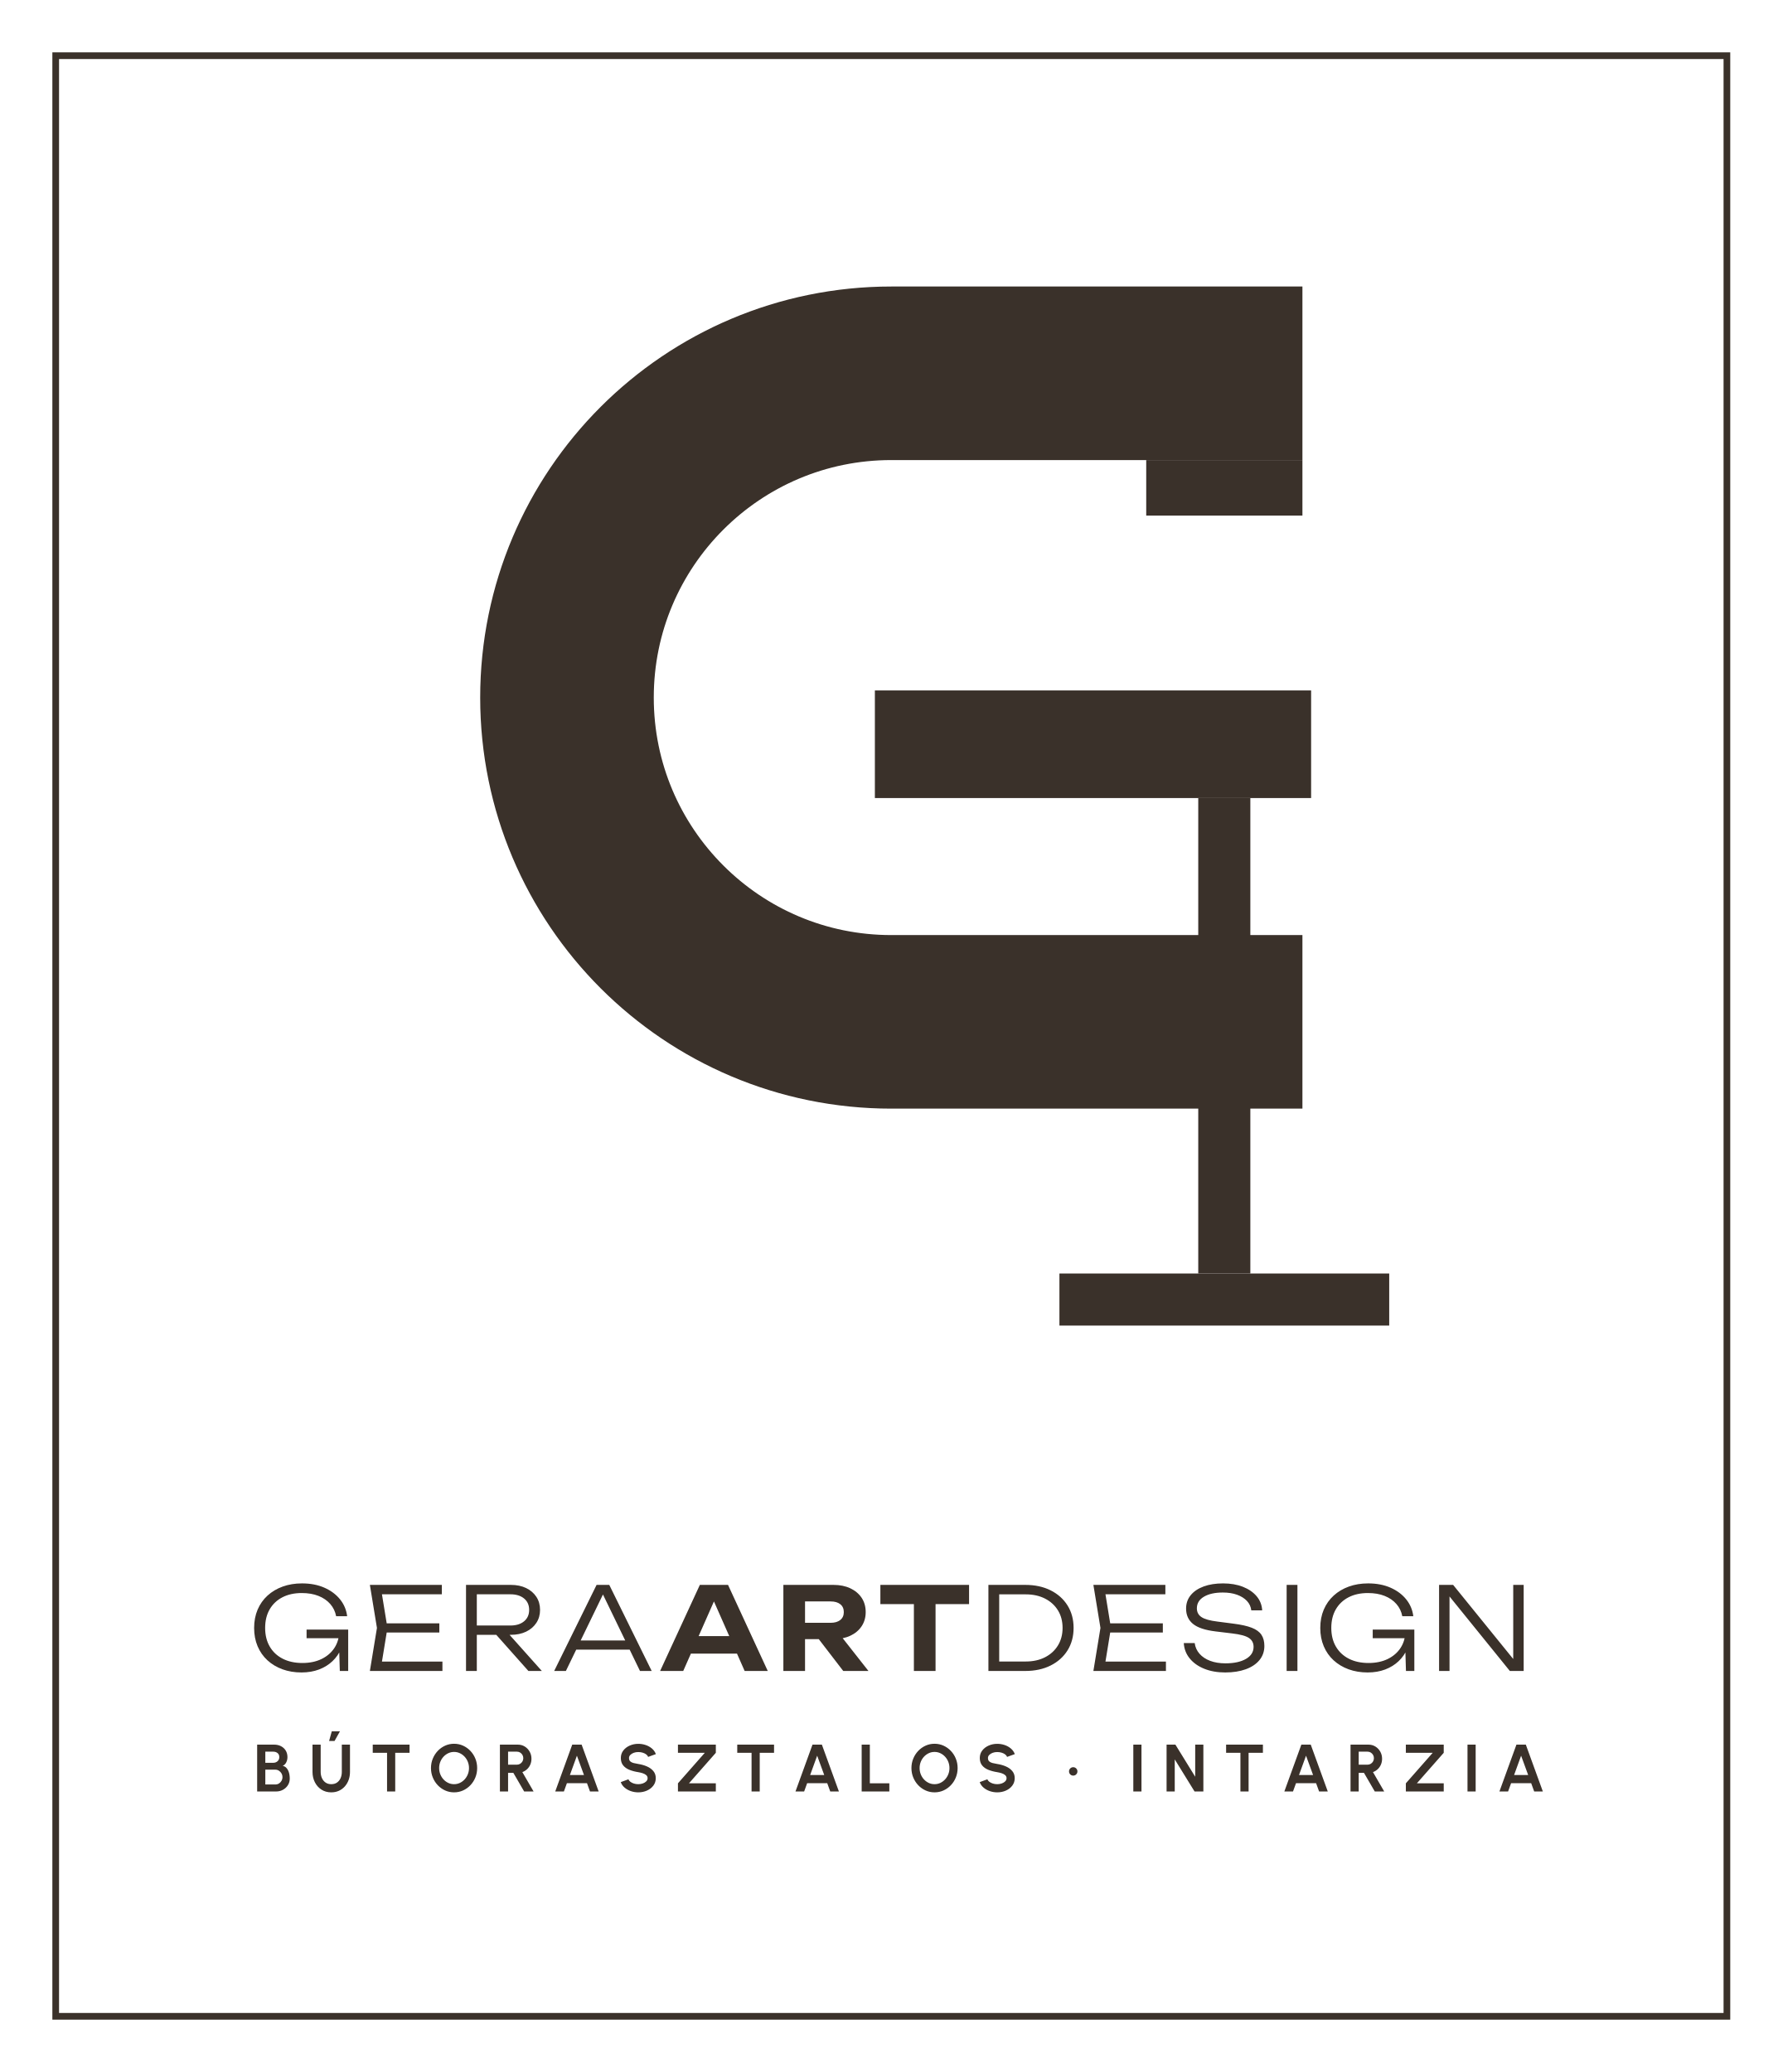
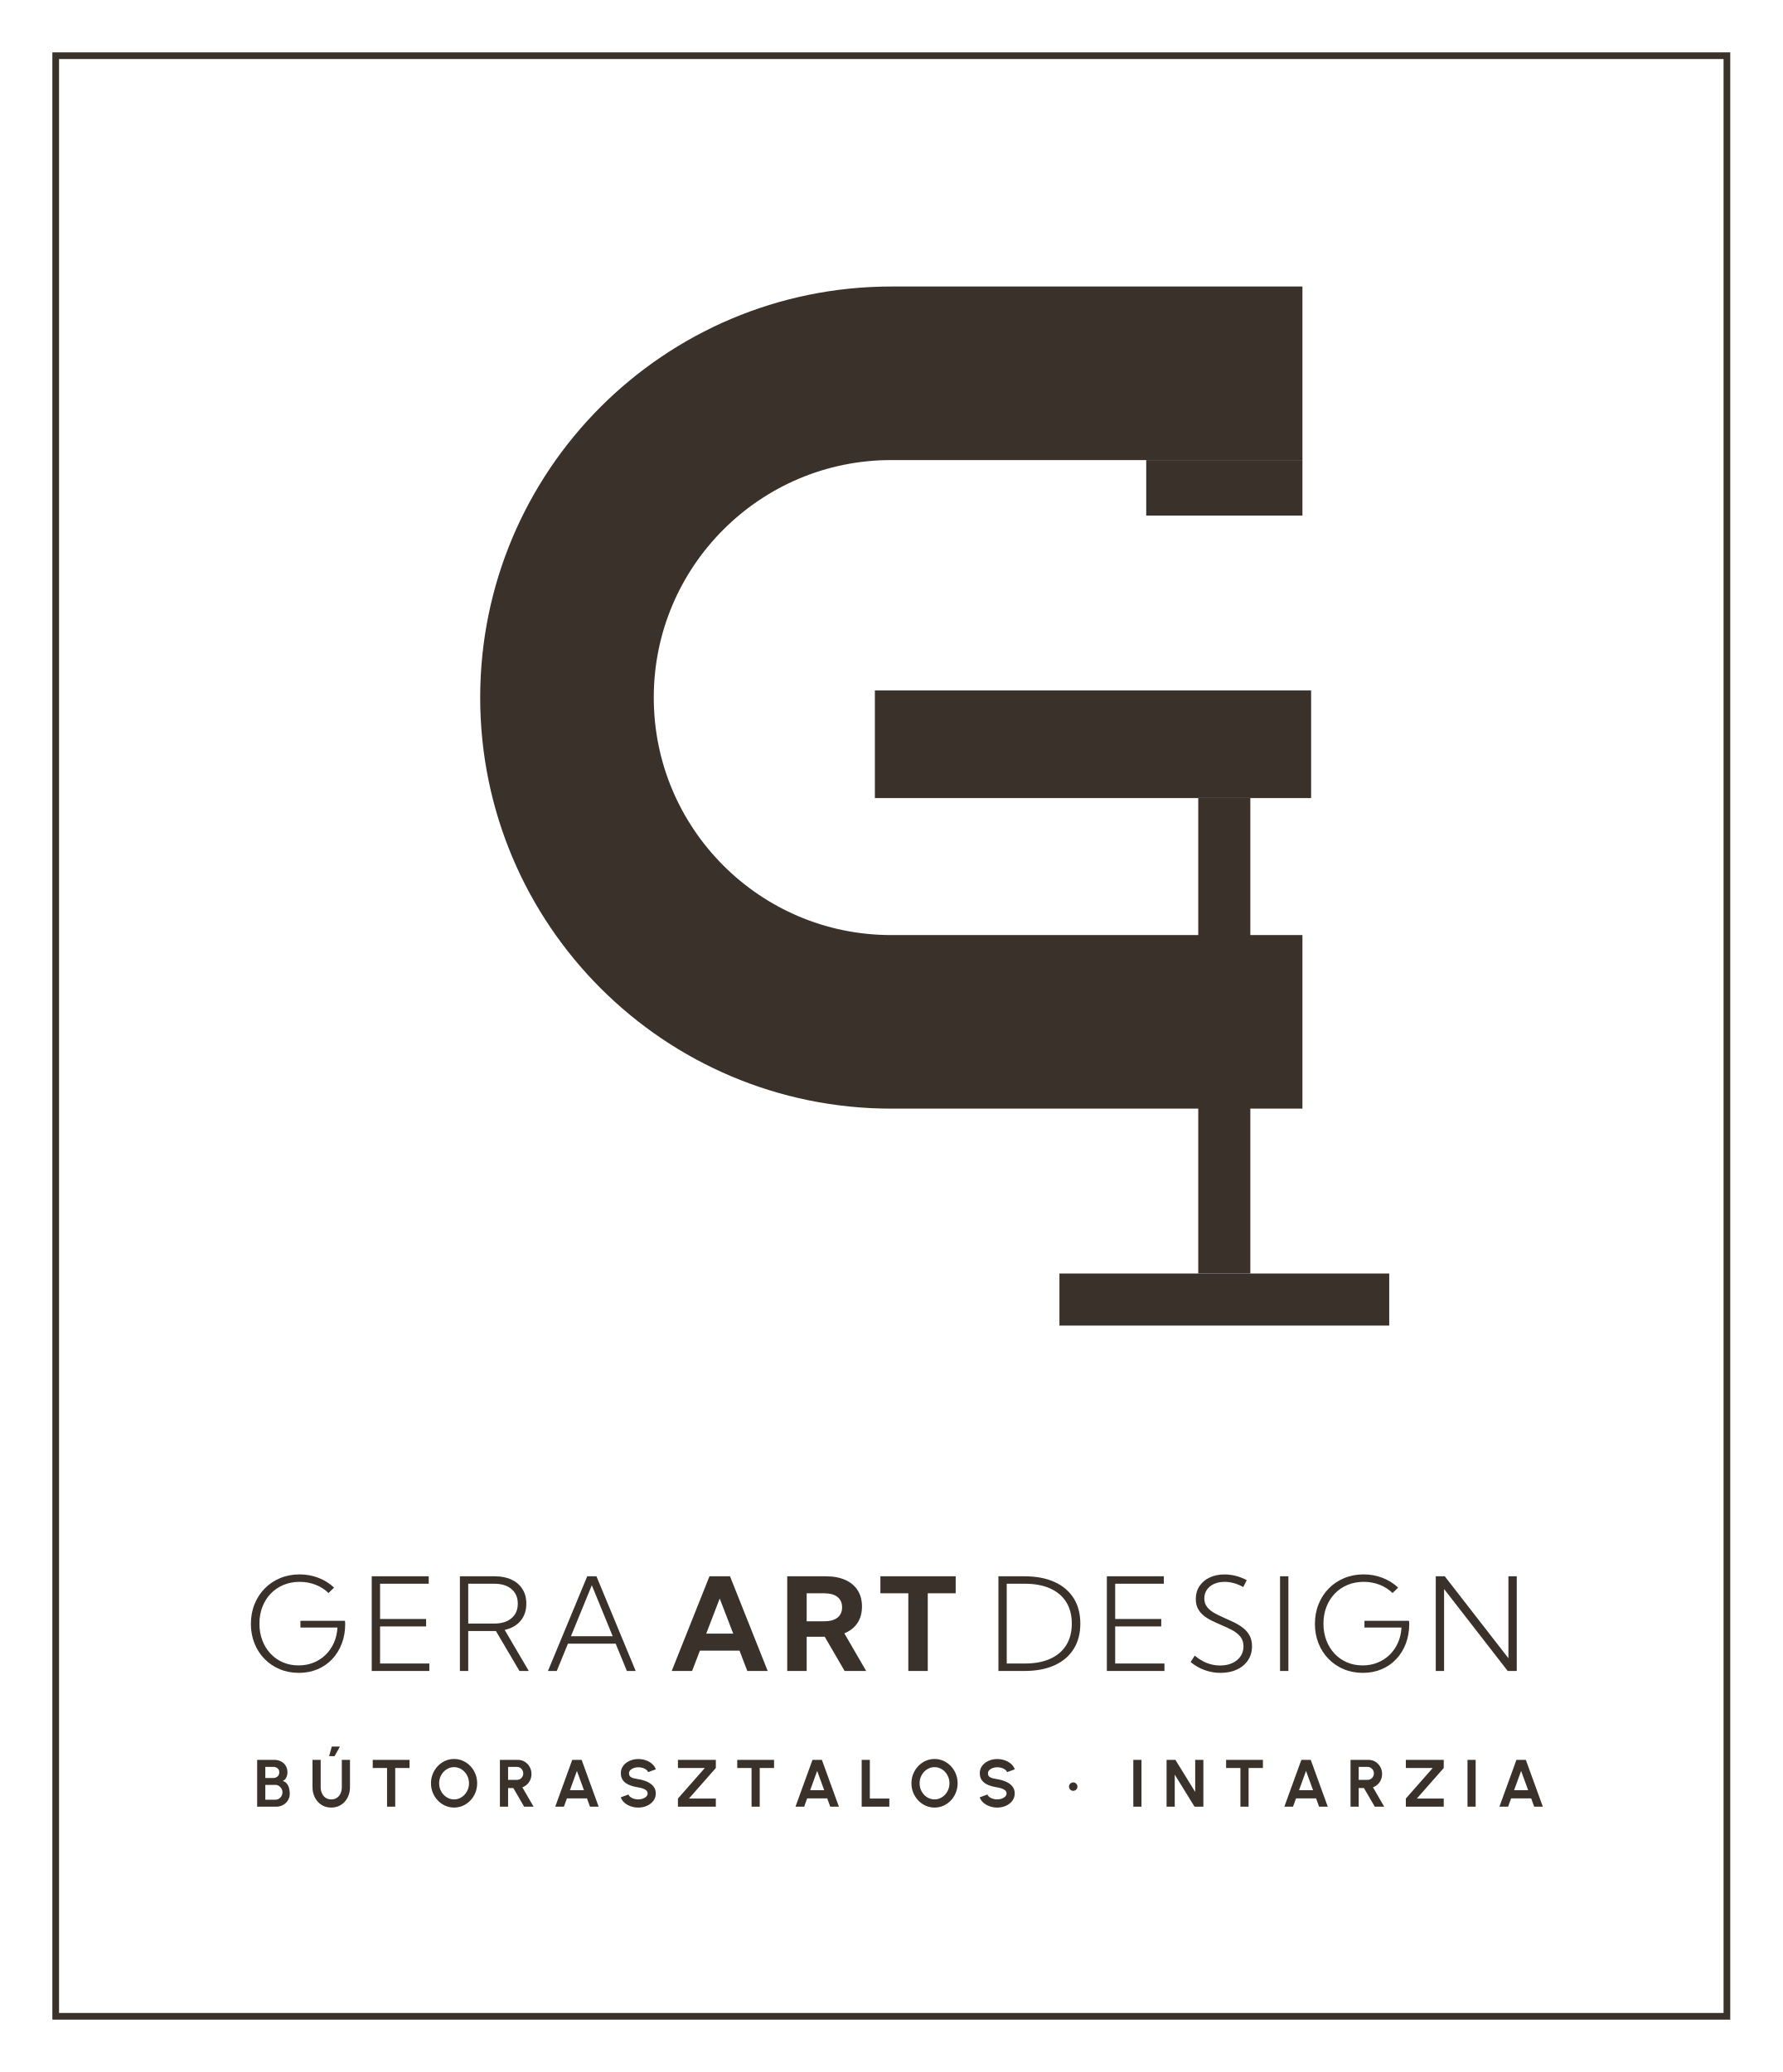
<svg xmlns="http://www.w3.org/2000/svg" viewBox="0 0 320 372" width="320" height="372">
  <rect x="10" y="10" width="300" height="352" fill="none" stroke="#3A312A" stroke-width="1.2" />
  <path d="M233.8 67.02H160A58.22 58.22 0 0 0 160 183.46H233.8" fill="none" stroke="#3A312A" stroke-width="31.16" />
  <rect x="205.76" y="82.6" width="28.04" height="9.97" fill="#3A312A" />
  <rect x="215.1" y="143.28" width="9.35" height="85.36" fill="#3A312A" />
  <rect x="157.05" y="123.96" width="78.31" height="19.32" fill="#3A312A" />
  <rect x="190.18" y="228.64" width="59.2" height="9.35" fill="#3A312A" />
-   <path d="M61.793 293.262Q61.783 294.735 61.237 296.008Q60.691 297.28 59.686 298.238Q58.682 299.196 57.275 299.732Q55.869 300.268 54.117 300.268Q52.263 300.268 50.707 299.701Q49.151 299.135 48.008 298.084Q46.864 297.033 46.241 295.559Q45.618 294.086 45.618 292.273Q45.618 290.46 46.246 288.986Q46.875 287.513 48.028 286.462Q49.182 285.411 50.754 284.844Q52.325 284.278 54.21 284.278Q56.477 284.278 58.223 285.045Q59.969 285.813 61.041 287.142Q62.112 288.471 62.319 290.171H60.34Q60.103 288.914 59.284 287.977Q58.465 287.039 57.172 286.524Q55.879 286.009 54.169 286.009Q52.17 286.009 50.697 286.771Q49.224 287.534 48.41 288.935Q47.596 290.336 47.596 292.273Q47.596 294.199 48.42 295.616Q49.244 297.033 50.748 297.8Q52.253 298.568 54.282 298.568Q56.26 298.568 57.734 297.847Q59.207 297.125 60.031 295.863Q60.855 294.601 60.886 292.973ZM55.034 294.117V292.572H62.504V300.0H61L60.804 293.447L61.35 294.117ZM78.865 291.449V293.097H68.325V291.449ZM69.551 292.273 68.366 299.536 67.346 298.31H79.421V300.0H66.398L67.666 292.273L66.398 284.546H79.318V286.235H67.346L68.366 285.02ZM85.005 291.84H91.63Q93.165 291.84 94.077 291.083Q94.989 290.326 94.989 289.038Q94.989 287.74 94.077 286.987Q93.165 286.235 91.63 286.235H84.727L85.593 285.215V300.0H83.656V284.546H91.702Q93.268 284.546 94.443 285.112Q95.617 285.679 96.282 286.689Q96.946 287.698 96.946 289.038Q96.946 290.357 96.282 291.366Q95.617 292.376 94.443 292.943Q93.268 293.509 91.702 293.509H85.005ZM88.426 292.767H90.806L97.266 300.0H94.855ZM102.716 296.167V294.529H113.596V296.167ZM109.372 284.546 116.986 300.0H114.884L107.723 285.205H108.754L101.583 300.0H99.481L107.095 284.546Z" fill="#3A312A" />
-   <path d="M122.741 296.882V293.746H133.418V296.882ZM130.69 284.546 137.821 300.0H133.673L127.566 286.169H128.756L122.648 300.0H118.5L125.631 284.546ZM143.318 291.353H149.111Q150.211 291.353 150.842 290.846Q151.473 290.339 151.473 289.434Q151.473 288.518 150.842 288.017Q150.211 287.516 149.111 287.516H142.768L144.513 285.602V300.0H140.624V284.546H149.618Q151.348 284.546 152.648 285.161Q153.948 285.776 154.675 286.867Q155.403 287.959 155.403 289.434Q155.403 290.869 154.675 291.965Q153.948 293.061 152.648 293.671Q151.348 294.282 149.618 294.282H143.318ZM145.811 292.767H150.21L155.896 300.0H151.37ZM164.054 286.266H167.943V300.0H164.054ZM158.037 284.546H173.959V287.993H158.037Z" fill="#3A312A" />
-   <path d="M184.047 284.546Q186.633 284.546 188.585 285.519Q190.538 286.493 191.63 288.234Q192.722 289.975 192.722 292.273Q192.722 294.57 191.63 296.312Q190.538 298.053 188.585 299.026Q186.633 300.0 184.047 300.0H177.432V284.546ZM179.369 299.485 178.143 298.3H184.14Q186.107 298.3 187.596 297.538Q189.085 296.775 189.914 295.415Q190.744 294.055 190.744 292.273Q190.744 290.47 189.914 289.12Q189.085 287.77 187.596 287.008Q186.107 286.246 184.14 286.246H178.143L179.369 285.061ZM208.743 291.449V293.097H198.203V291.449ZM199.429 292.273 198.244 299.536 197.224 298.31H209.299V300.0H196.276L197.544 292.273L196.276 284.546H209.196V286.235H197.224L198.244 285.02ZM212.503 294.993H214.461Q214.605 296.085 215.326 296.909Q216.048 297.733 217.238 298.182Q218.428 298.63 219.973 298.63Q222.291 298.63 223.661 297.836Q225.032 297.043 225.032 295.673Q225.032 294.622 224.182 294.066Q223.332 293.509 221.199 293.262L218.222 292.901Q215.388 292.561 214.152 291.546Q212.916 290.532 212.916 288.801Q212.916 287.41 213.745 286.395Q214.574 285.38 216.068 284.829Q217.562 284.278 219.551 284.278Q221.56 284.278 223.11 284.886Q224.661 285.494 225.578 286.581Q226.495 287.667 226.577 289.12H224.62Q224.506 288.141 223.842 287.431Q223.177 286.72 222.075 286.318Q220.972 285.916 219.509 285.916Q217.387 285.916 216.12 286.668Q214.852 287.42 214.852 288.749Q214.852 289.78 215.687 290.331Q216.522 290.882 218.52 291.129L221.457 291.51Q223.486 291.768 224.697 292.237Q225.907 292.706 226.438 293.499Q226.969 294.292 226.969 295.508Q226.969 296.971 226.093 298.042Q225.217 299.114 223.636 299.691Q222.054 300.268 219.942 300.268Q217.82 300.268 216.176 299.603Q214.533 298.939 213.565 297.749Q212.596 296.559 212.503 294.993ZM230.966 284.546H232.903V300.0H230.966ZM253.179 293.262Q253.169 294.735 252.623 296.008Q252.077 297.28 251.072 298.238Q250.068 299.196 248.661 299.732Q247.255 300.268 245.504 300.268Q243.649 300.268 242.093 299.701Q240.538 299.135 239.394 298.084Q238.25 297.033 237.627 295.559Q237.004 294.086 237.004 292.273Q237.004 290.46 237.632 288.986Q238.261 287.513 239.415 286.462Q240.568 285.411 242.14 284.844Q243.711 284.278 245.596 284.278Q247.863 284.278 249.609 285.045Q251.356 285.813 252.427 287.142Q253.499 288.471 253.705 290.171H251.726Q251.489 288.914 250.67 287.977Q249.851 287.039 248.558 286.524Q247.265 286.009 245.555 286.009Q243.556 286.009 242.083 286.771Q240.61 287.534 239.796 288.935Q238.982 290.336 238.982 292.273Q238.982 294.199 239.806 295.616Q240.63 297.033 242.134 297.8Q243.639 298.568 245.668 298.568Q247.647 298.568 249.12 297.847Q250.593 297.125 251.417 295.863Q252.242 294.601 252.272 292.973ZM246.42 294.117V292.572H253.89V300.0H252.386L252.19 293.447L252.736 294.117ZM272.6 299.032 271.642 299.093V284.546H273.517V300.0H271.034L259.258 285.452L260.206 285.391V300.0H258.331V284.546H260.855Z" fill="#3A312A" />
-   <path d="M46.163 321.636V313.226H49.227Q49.89 313.226 50.429 313.498Q50.968 313.771 51.285 314.278Q51.601 314.785 51.601 315.479Q51.601 315.786 51.51 316.097Q51.419 316.408 51.232 316.658Q51.045 316.907 50.751 317.026Q51.143 317.122 51.39 317.377Q51.637 317.631 51.774 317.969Q51.911 318.306 51.963 318.658Q52.015 319.01 52.015 319.314Q52.015 319.976 51.684 320.501Q51.353 321.026 50.797 321.331Q50.242 321.636 49.568 321.636ZM47.628 320.381H49.42Q49.776 320.381 50.067 320.206Q50.359 320.03 50.533 319.724Q50.707 319.417 50.707 319.028Q50.707 318.692 50.533 318.393Q50.359 318.093 50.067 317.906Q49.776 317.72 49.42 317.72H47.628ZM47.628 316.485H49.061Q49.503 316.485 49.82 316.208Q50.136 315.93 50.136 315.469Q50.136 314.983 49.82 314.736Q49.503 314.488 49.061 314.488H47.628ZM59.466 321.792Q58.457 321.792 57.699 321.3Q56.941 320.807 56.52 319.975Q56.099 319.143 56.099 318.128V313.226H57.565V318.128Q57.565 318.729 57.789 319.229Q58.012 319.729 58.438 320.028Q58.863 320.326 59.466 320.326Q60.08 320.326 60.502 320.029Q60.925 319.731 61.142 319.231Q61.36 318.731 61.36 318.128V313.226H62.826V318.128Q62.826 318.891 62.587 319.554Q62.348 320.218 61.903 320.723Q61.458 321.228 60.841 321.51Q60.223 321.792 59.466 321.792ZM59.079 312.565 59.559 310.835H61.025L60.057 312.565ZM73.518 313.226V314.691H70.947V321.636H69.481V314.691H66.912V313.226ZM81.51 321.792Q80.657 321.792 79.906 321.453Q79.155 321.113 78.585 320.513Q78.014 319.912 77.69 319.122Q77.365 318.332 77.365 317.431Q77.365 316.53 77.69 315.74Q78.014 314.95 78.585 314.349Q79.155 313.748 79.906 313.409Q80.657 313.069 81.51 313.069Q82.369 313.069 83.12 313.409Q83.871 313.748 84.442 314.349Q85.013 314.95 85.334 315.74Q85.655 316.53 85.655 317.431Q85.655 318.332 85.334 319.122Q85.013 319.912 84.442 320.513Q83.871 321.113 83.12 321.453Q82.369 321.792 81.51 321.792ZM81.51 320.326Q82.064 320.326 82.549 320.098Q83.033 319.869 83.403 319.47Q83.773 319.072 83.981 318.548Q84.19 318.025 84.19 317.431Q84.19 316.835 83.98 316.31Q83.771 315.786 83.401 315.388Q83.031 314.99 82.547 314.763Q82.062 314.535 81.51 314.535Q80.956 314.535 80.472 314.764Q79.987 314.992 79.617 315.391Q79.248 315.79 79.039 316.313Q78.831 316.837 78.831 317.431Q78.831 318.029 79.04 318.552Q79.25 319.076 79.62 319.475Q79.989 319.873 80.474 320.1Q80.958 320.326 81.51 320.326ZM89.74 321.636V313.226H92.965Q93.649 313.226 94.202 313.567Q94.754 313.908 95.078 314.483Q95.403 315.058 95.403 315.757Q95.403 316.325 95.197 316.804Q94.992 317.283 94.623 317.631Q94.253 317.979 93.769 318.158L95.785 321.636H94.093L92.151 318.29H91.206V321.636ZM91.206 316.824H92.799Q93.111 316.824 93.369 316.668Q93.627 316.511 93.782 316.247Q93.937 315.982 93.937 315.656Q93.937 315.33 93.782 315.066Q93.627 314.802 93.369 314.645Q93.111 314.488 92.799 314.488H91.206ZM102.724 313.226H104.41L107.466 321.636H105.911L105.37 320.146H101.767L101.226 321.636H99.671ZM102.304 318.68H104.831L103.563 315.212ZM114.581 321.792Q113.884 321.792 113.243 321.572Q112.602 321.352 112.121 320.94Q111.641 320.528 111.433 319.956L112.81 319.447Q112.895 319.691 113.153 319.89Q113.41 320.089 113.782 320.208Q114.154 320.326 114.581 320.326Q115.017 320.326 115.398 320.191Q115.78 320.055 116.016 319.813Q116.252 319.571 116.252 319.247Q116.252 318.917 116.006 318.702Q115.76 318.488 115.375 318.361Q114.991 318.235 114.581 318.17Q113.687 318.032 112.977 317.744Q112.268 317.456 111.858 316.944Q111.448 316.431 111.448 315.625Q111.448 314.859 111.884 314.287Q112.32 313.716 113.035 313.398Q113.75 313.08 114.581 313.08Q115.271 313.08 115.913 313.298Q116.555 313.516 117.039 313.93Q117.522 314.344 117.733 314.928L116.352 315.427Q116.266 315.181 116.009 314.984Q115.751 314.787 115.38 314.672Q115.009 314.556 114.581 314.556Q114.154 314.55 113.774 314.688Q113.394 314.827 113.154 315.069Q112.914 315.311 112.914 315.625Q112.914 316.025 113.139 316.231Q113.363 316.436 113.741 316.529Q114.118 316.623 114.581 316.698Q115.425 316.828 116.139 317.141Q116.853 317.454 117.286 317.975Q117.718 318.495 117.718 319.247Q117.718 320.011 117.284 320.584Q116.849 321.157 116.136 321.474Q115.423 321.792 114.581 321.792ZM121.7 321.636V320.17L126.522 314.691H121.7V313.226H128.5V314.691L123.678 320.17H128.5V321.636ZM138.951 313.226V314.691H136.38V321.636H134.914V314.691H132.345V313.226ZM145.852 313.226H147.537L150.593 321.636H149.038L148.497 320.146H144.894L144.353 321.636H142.798ZM145.431 318.68H147.958L146.691 315.212ZM154.68 321.636V313.226H156.146V320.17H159.646V321.636ZM167.759 321.792Q166.906 321.792 166.155 321.453Q165.404 321.113 164.833 320.513Q164.262 319.912 163.938 319.122Q163.613 318.332 163.613 317.431Q163.613 316.53 163.938 315.74Q164.262 314.95 164.833 314.349Q165.404 313.748 166.155 313.409Q166.906 313.069 167.759 313.069Q168.618 313.069 169.369 313.409Q170.119 313.748 170.69 314.349Q171.261 314.95 171.582 315.74Q171.904 316.53 171.904 317.431Q171.904 318.332 171.582 319.122Q171.261 319.912 170.69 320.513Q170.119 321.113 169.369 321.453Q168.618 321.792 167.759 321.792ZM167.759 320.326Q168.313 320.326 168.797 320.098Q169.282 319.869 169.651 319.47Q170.021 319.072 170.229 318.548Q170.438 318.025 170.438 317.431Q170.438 316.835 170.228 316.31Q170.019 315.786 169.649 315.388Q169.28 314.99 168.795 314.763Q168.311 314.535 167.759 314.535Q167.204 314.535 166.72 314.764Q166.235 314.992 165.866 315.391Q165.496 315.79 165.288 316.313Q165.079 316.837 165.079 317.431Q165.079 318.029 165.289 318.552Q165.498 319.076 165.868 319.475Q166.238 319.873 166.722 320.1Q167.206 320.326 167.759 320.326ZM179.016 321.792Q178.32 321.792 177.678 321.572Q177.037 321.352 176.557 320.94Q176.076 320.528 175.869 319.956L177.245 319.447Q177.33 319.691 177.588 319.89Q177.846 320.089 178.218 320.208Q178.59 320.326 179.016 320.326Q179.452 320.326 179.834 320.191Q180.215 320.055 180.451 319.813Q180.687 319.571 180.687 319.247Q180.687 318.917 180.441 318.702Q180.195 318.488 179.811 318.361Q179.426 318.235 179.016 318.17Q178.122 318.032 177.413 317.744Q176.704 317.456 176.293 316.944Q175.883 316.431 175.883 315.625Q175.883 314.859 176.319 314.287Q176.756 313.716 177.471 313.398Q178.186 313.08 179.016 313.08Q179.706 313.08 180.348 313.298Q180.991 313.516 181.474 313.93Q181.958 314.344 182.168 314.928L180.787 315.427Q180.702 315.181 180.444 314.984Q180.186 314.787 179.815 314.672Q179.444 314.556 179.016 314.556Q178.59 314.55 178.21 314.688Q177.829 314.827 177.589 315.069Q177.349 315.311 177.349 315.625Q177.349 316.025 177.574 316.231Q177.799 316.436 178.176 316.529Q178.554 316.623 179.016 316.698Q179.86 316.828 180.574 317.141Q181.289 317.454 181.721 317.975Q182.153 318.495 182.153 319.247Q182.153 320.011 181.719 320.584Q181.285 321.157 180.572 321.474Q179.858 321.792 179.016 321.792ZM192.654 318.786Q192.339 318.786 192.121 318.566Q191.902 318.347 191.902 318.029Q191.902 317.72 192.121 317.499Q192.339 317.278 192.654 317.278Q192.968 317.278 193.189 317.499Q193.41 317.72 193.41 318.029Q193.41 318.347 193.189 318.566Q192.968 318.786 192.654 318.786ZM203.443 321.636V313.226H204.908V321.636ZM209.414 321.636V313.226H210.999L214.552 318.988V313.226H216.018V321.636H214.435L210.88 315.874V321.636ZM226.707 313.226V314.691H224.136V321.636H222.67V314.691H220.101V313.226ZM233.608 313.226H235.294L238.35 321.636H236.794L236.253 320.146H232.651L232.109 321.636H230.554ZM233.187 318.68H235.714L234.447 315.212ZM242.437 321.636V313.226H245.661Q246.346 313.226 246.898 313.567Q247.45 313.908 247.775 314.483Q248.099 315.058 248.099 315.757Q248.099 316.325 247.893 316.804Q247.688 317.283 247.319 317.631Q246.95 317.979 246.466 318.158L248.481 321.636H246.789L244.847 318.29H243.902V321.636ZM243.902 316.824H245.495Q245.807 316.824 246.065 316.668Q246.323 316.511 246.478 316.247Q246.633 315.982 246.633 315.656Q246.633 315.33 246.478 315.066Q246.323 314.802 246.065 314.645Q245.807 314.488 245.495 314.488H243.902ZM252.367 321.636V320.17L257.189 314.691H252.367V313.226H259.167V314.691L254.345 320.17H259.167V321.636ZM263.433 321.636V313.226H264.898V321.636ZM272.217 313.226H273.903L276.959 321.636H275.404L274.863 320.146H271.26L270.719 321.636H269.164ZM271.797 318.68H274.324L273.056 315.212Z" fill="#3A312A" />
+   <path d="M58.973 286.005Q57.972 285.031 56.635 284.515Q55.298 283.999 53.794 283.999Q52.219 283.999 50.895 284.551Q49.572 285.102 48.603 286.111Q47.634 287.119 47.101 288.493Q46.569 289.866 46.569 291.509Q46.569 293.133 47.09 294.504Q47.611 295.875 48.554 296.884Q49.496 297.892 50.782 298.448Q52.068 299.003 53.602 299.003Q55.049 299.003 56.282 298.504Q57.515 298.006 58.45 297.097Q59.385 296.189 59.94 294.94Q60.495 293.692 60.578 292.2H53.93V290.991H61.927L61.969 291.531Q61.969 293.469 61.358 295.08Q60.748 296.691 59.634 297.872Q58.52 299.052 56.996 299.696Q55.472 300.34 53.643 300.34Q51.785 300.34 50.214 299.681Q48.642 299.022 47.481 297.834Q46.319 296.646 45.679 295.042Q45.039 293.439 45.039 291.543Q45.039 289.631 45.692 288.009Q46.346 286.387 47.524 285.187Q48.703 283.988 50.301 283.325Q51.898 282.662 53.783 282.662Q55.562 282.662 57.152 283.272Q58.743 283.882 59.974 285.031ZM66.73 300.0V283.002H76.959V284.339H68.226V290.67H76.494V292.007H68.226V298.663H77.072V300.0ZM94.922 300.0H93.252L89.022 292.827H84.054V300.0H82.559V283.002H88.818Q90.563 283.002 91.83 283.603Q93.097 284.203 93.789 285.303Q94.48 286.402 94.48 287.916Q94.48 289.767 93.449 290.997Q92.417 292.226 90.597 292.627ZM84.054 291.49H88.734Q90.684 291.49 91.817 290.53Q92.95 289.571 92.95 287.916Q92.95 286.258 91.822 285.299Q90.695 284.339 88.734 284.339H84.054ZM99.944 300.0H98.365L105.413 283.002H107.071L114.112 300.0H112.533L110.52 295.097H101.953ZM102.49 293.76H109.987L106.237 284.611Z" fill="#3A312A" />
+   <path d="M124.241 300.0H120.581L127.358 283.002H131.045L137.81 300.0H134.15L132.751 296.349H125.64ZM126.777 293.296H131.621L129.196 286.991ZM155.486 300.0H151.619L148.052 293.863H144.807V300.0H141.317V283.002H148.206Q150.262 283.002 151.719 283.648Q153.176 284.294 153.955 285.51Q154.733 286.726 154.733 288.432Q154.733 290.175 153.911 291.404Q153.088 292.632 151.567 293.244ZM144.807 291.082H147.946Q149.494 291.082 150.329 290.43Q151.164 289.779 151.164 288.568Q151.164 287.358 150.331 286.707Q149.498 286.055 147.946 286.055H144.807ZM166.544 300.0H163.054V286.055H158.041V283.002H171.557V286.055H166.544Z" fill="#3A312A" />
+   <path d="M179.226 300.0V283.002H183.898Q187.041 283.002 189.286 284.016Q191.532 285.031 192.731 286.932Q193.931 288.834 193.931 291.501Q193.931 294.157 192.731 296.064Q191.532 297.972 189.286 298.986Q187.041 300.0 183.898 300.0ZM180.721 298.663H183.977Q186.64 298.663 188.523 297.815Q190.406 296.967 191.404 295.363Q192.401 293.76 192.401 291.501Q192.401 289.239 191.404 287.637Q190.406 286.035 188.523 285.187Q186.64 284.339 183.977 284.339H180.721ZM198.692 300.0V283.002H208.921V284.339H200.188V290.67H208.456V292.007H200.188V298.663H209.034V300.0ZM213.727 298.402 214.464 297.25Q215.182 297.839 215.922 298.234Q216.662 298.629 217.442 298.823Q218.222 299.018 219.031 299.018Q220.273 299.018 221.216 298.582Q222.158 298.145 222.689 297.373Q223.22 296.6 223.22 295.596Q223.22 294.515 222.638 293.818Q222.056 293.122 221.138 292.64Q220.221 292.158 219.193 291.732Q218.366 291.38 217.558 290.987Q216.749 290.595 216.094 290.075Q215.439 289.556 215.049 288.827Q214.66 288.098 214.66 287.07Q214.66 285.767 215.314 284.774Q215.967 283.78 217.133 283.225Q218.298 282.67 219.82 282.67Q220.844 282.67 221.858 282.932Q222.872 283.195 223.805 283.701L223.174 284.936Q222.385 284.483 221.528 284.241Q220.67 283.999 219.832 283.999Q218.755 283.999 217.937 284.373Q217.119 284.747 216.655 285.414Q216.19 286.081 216.19 286.965Q216.19 287.935 216.736 288.581Q217.282 289.227 218.149 289.686Q219.016 290.145 219.983 290.568Q220.851 290.946 221.698 291.365Q222.544 291.784 223.233 292.345Q223.922 292.906 224.336 293.686Q224.75 294.466 224.75 295.573Q224.75 296.99 224.039 298.064Q223.329 299.139 222.058 299.739Q220.787 300.34 219.099 300.34Q217.626 300.34 216.271 299.851Q214.917 299.362 213.727 298.402ZM229.783 300.0V283.002H231.279V300.0ZM249.978 286.005Q248.977 285.031 247.64 284.515Q246.303 283.999 244.8 283.999Q243.224 283.999 241.9 284.551Q240.577 285.102 239.608 286.111Q238.639 287.119 238.106 288.493Q237.574 289.866 237.574 291.509Q237.574 293.133 238.095 294.504Q238.616 295.875 239.559 296.884Q240.501 297.892 241.787 298.448Q243.073 299.003 244.607 299.003Q246.054 299.003 247.287 298.504Q248.52 298.006 249.455 297.097Q250.39 296.189 250.945 294.94Q251.5 293.692 251.583 292.2H244.935V290.991H252.932L252.974 291.531Q252.974 293.469 252.364 295.08Q251.753 296.691 250.639 297.872Q249.525 299.052 248.001 299.696Q246.477 300.34 244.648 300.34Q242.79 300.34 241.219 299.681Q239.647 299.022 238.486 297.834Q237.324 296.646 236.684 295.042Q236.044 293.439 236.044 291.543Q236.044 289.631 236.697 288.009Q237.351 286.387 238.529 285.187Q239.708 283.988 241.306 283.325Q242.903 282.662 244.788 282.662Q246.567 282.662 248.158 283.272Q249.748 283.882 250.979 285.031ZM272.274 300.0H270.653L259.231 285.291V300.0H257.735V283.002H259.355L270.778 297.711V283.002H272.274Z" fill="#3A312A" />
+   <path d="M46.163 324.368V315.958H49.227Q49.89 315.958 50.429 316.23Q50.968 316.503 51.285 317.01Q51.601 317.517 51.601 318.211Q51.601 318.518 51.51 318.829Q51.419 319.14 51.232 319.39Q51.045 319.639 50.751 319.758Q51.143 319.854 51.39 320.109Q51.637 320.363 51.774 320.7Q51.911 321.037 51.963 321.39Q52.015 321.742 52.015 322.046Q52.015 322.708 51.684 323.233Q51.353 323.758 50.797 324.063Q50.242 324.368 49.568 324.368ZM47.628 323.113H49.42Q49.776 323.113 50.067 322.938Q50.359 322.762 50.533 322.456Q50.707 322.149 50.707 321.76Q50.707 321.424 50.533 321.125Q50.359 320.825 50.067 320.638Q49.776 320.451 49.42 320.451H47.628ZM47.628 319.217H49.061Q49.503 319.217 49.82 318.94Q50.136 318.662 50.136 318.201Q50.136 317.715 49.82 317.468Q49.503 317.22 49.061 317.22H47.628ZM59.466 324.524Q58.457 324.524 57.699 324.032Q56.941 323.539 56.52 322.707Q56.099 321.875 56.099 320.86V315.958H57.565V320.86Q57.565 321.461 57.789 321.961Q58.012 322.461 58.438 322.76Q58.863 323.058 59.466 323.058Q60.08 323.058 60.502 322.761Q60.925 322.463 61.142 321.963Q61.36 321.463 61.36 320.86V315.958H62.826V320.86Q62.826 321.623 62.587 322.286Q62.348 322.95 61.903 323.455Q61.458 323.959 60.841 324.242Q60.223 324.524 59.466 324.524ZM59.079 315.297 59.559 313.567H61.025L60.057 315.297ZM73.518 315.958V317.423H70.947V324.368H69.481V317.423H66.912V315.958ZM81.51 324.524Q80.657 324.524 79.906 324.185Q79.155 323.845 78.585 323.245Q78.014 322.644 77.69 321.854Q77.365 321.064 77.365 320.163Q77.365 319.262 77.69 318.472Q78.014 317.682 78.585 317.081Q79.155 316.48 79.906 316.141Q80.657 315.801 81.51 315.801Q82.369 315.801 83.12 316.141Q83.871 316.48 84.442 317.081Q85.013 317.682 85.334 318.472Q85.655 319.262 85.655 320.163Q85.655 321.064 85.334 321.854Q85.013 322.644 84.442 323.245Q83.871 323.845 83.12 324.185Q82.369 324.524 81.51 324.524ZM81.51 323.058Q82.064 323.058 82.549 322.83Q83.033 322.601 83.403 322.202Q83.773 321.804 83.981 321.28Q84.19 320.757 84.19 320.163Q84.19 319.567 83.98 319.042Q83.771 318.518 83.401 318.12Q83.031 317.722 82.547 317.495Q82.062 317.267 81.51 317.267Q80.956 317.267 80.472 317.496Q79.987 317.724 79.617 318.123Q79.248 318.522 79.039 319.045Q78.831 319.569 78.831 320.163Q78.831 320.761 79.04 321.284Q79.25 321.808 79.62 322.207Q79.989 322.605 80.474 322.832Q80.958 323.058 81.51 323.058ZM89.74 324.368V315.958H92.965Q93.649 315.958 94.202 316.299Q94.754 316.64 95.078 317.215Q95.403 317.79 95.403 318.489Q95.403 319.057 95.197 319.536Q94.992 320.015 94.623 320.363Q94.253 320.711 93.769 320.89L95.785 324.368H94.093L92.151 321.022H91.206V324.368ZM91.206 319.556H92.799Q93.111 319.556 93.369 319.4Q93.627 319.243 93.782 318.979Q93.937 318.714 93.937 318.388Q93.937 318.062 93.782 317.798Q93.627 317.534 93.369 317.377Q93.111 317.22 92.799 317.22H91.206ZM102.724 315.958H104.41L107.466 324.368H105.911L105.37 322.878H101.767L101.226 324.368H99.671ZM102.304 321.412H104.831L103.563 317.944ZM114.581 324.524Q113.884 324.524 113.243 324.304Q112.602 324.084 112.121 323.672Q111.641 323.26 111.433 322.688L112.81 322.179Q112.895 322.423 113.153 322.622Q113.41 322.821 113.782 322.94Q114.154 323.058 114.581 323.058Q115.017 323.058 115.398 322.923Q115.78 322.787 116.016 322.545Q116.252 322.303 116.252 321.979Q116.252 321.649 116.006 321.434Q115.76 321.22 115.375 321.093Q114.991 320.967 114.581 320.902Q113.687 320.764 112.977 320.476Q112.268 320.188 111.858 319.676Q111.448 319.163 111.448 318.357Q111.448 317.591 111.884 317.019Q112.32 316.448 113.035 316.13Q113.75 315.812 114.581 315.812Q115.271 315.812 115.913 316.03Q116.555 316.248 117.039 316.662Q117.522 317.076 117.733 317.66L116.352 318.159Q116.266 317.913 116.009 317.716Q115.751 317.519 115.38 317.403Q115.009 317.288 114.581 317.288Q114.154 317.282 113.774 317.42Q113.394 317.559 113.154 317.801Q112.914 318.043 112.914 318.357Q112.914 318.757 113.139 318.963Q113.363 319.168 113.741 319.261Q114.118 319.355 114.581 319.43Q115.425 319.56 116.139 319.873Q116.853 320.186 117.286 320.707Q117.718 321.227 117.718 321.979Q117.718 322.743 117.284 323.316Q116.849 323.889 116.136 324.206Q115.423 324.524 114.581 324.524ZM121.7 324.368V322.902L126.522 317.423H121.7V315.958H128.5V317.423L123.678 322.902H128.5V324.368ZM138.951 315.958V317.423H136.38V324.368H134.914V317.423H132.345V315.958ZM145.852 315.958H147.537L150.593 324.368H149.038L148.497 322.878H144.894L144.353 324.368H142.798ZM145.431 321.412H147.958L146.691 317.944ZM154.68 324.368V315.958H156.146V322.902H159.646V324.368ZM167.759 324.524Q166.906 324.524 166.155 324.185Q165.404 323.845 164.833 323.245Q164.262 322.644 163.938 321.854Q163.613 321.064 163.613 320.163Q163.613 319.262 163.938 318.472Q164.262 317.682 164.833 317.081Q165.404 316.48 166.155 316.141Q166.906 315.801 167.759 315.801Q168.618 315.801 169.369 316.141Q170.119 316.48 170.69 317.081Q171.261 317.682 171.582 318.472Q171.904 319.262 171.904 320.163Q171.904 321.064 171.582 321.854Q171.261 322.644 170.69 323.245Q170.119 323.845 169.369 324.185Q168.618 324.524 167.759 324.524ZM167.759 323.058Q168.313 323.058 168.797 322.83Q169.282 322.601 169.651 322.202Q170.021 321.804 170.229 321.28Q170.438 320.757 170.438 320.163Q170.438 319.567 170.228 319.042Q170.019 318.518 169.649 318.12Q169.28 317.722 168.795 317.495Q168.311 317.267 167.759 317.267Q167.204 317.267 166.72 317.496Q166.235 317.724 165.866 318.123Q165.496 318.522 165.288 319.045Q165.079 319.569 165.079 320.163Q165.079 320.761 165.289 321.284Q165.498 321.808 165.868 322.207Q166.238 322.605 166.722 322.832Q167.206 323.058 167.759 323.058ZM179.016 324.524Q178.32 324.524 177.678 324.304Q177.037 324.084 176.557 323.672Q176.076 323.26 175.869 322.688L177.245 322.179Q177.33 322.423 177.588 322.622Q177.846 322.821 178.218 322.94Q178.59 323.058 179.016 323.058Q179.452 323.058 179.834 322.923Q180.215 322.787 180.451 322.545Q180.687 322.303 180.687 321.979Q180.687 321.649 180.441 321.434Q180.195 321.22 179.811 321.093Q179.426 320.967 179.016 320.902Q178.122 320.764 177.413 320.476Q176.704 320.188 176.293 319.676Q175.883 319.163 175.883 318.357Q175.883 317.591 176.319 317.019Q176.756 316.448 177.471 316.13Q178.186 315.812 179.016 315.812Q179.706 315.812 180.348 316.03Q180.991 316.248 181.474 316.662Q181.958 317.076 182.168 317.66L180.787 318.159Q180.702 317.913 180.444 317.716Q180.186 317.519 179.815 317.403Q179.444 317.288 179.016 317.288Q178.59 317.282 178.21 317.42Q177.829 317.559 177.589 317.801Q177.349 318.043 177.349 318.357Q177.349 318.757 177.574 318.963Q177.799 319.168 178.176 319.261Q178.554 319.355 179.016 319.43Q179.86 319.56 180.574 319.873Q181.289 320.186 181.721 320.707Q182.153 321.227 182.153 321.979Q182.153 322.743 181.719 323.316Q181.285 323.889 180.572 324.206Q179.858 324.524 179.016 324.524ZM192.654 321.517Q192.339 321.517 192.121 321.298Q191.902 321.079 191.902 320.761Q191.902 320.452 192.121 320.231Q192.339 320.01 192.654 320.01Q192.968 320.01 193.189 320.231Q193.41 320.452 193.41 320.761Q193.41 321.079 193.189 321.298Q192.968 321.517 192.654 321.517ZM203.443 324.368V315.958H204.908V324.368ZM209.414 324.368V315.958H210.999L214.552 321.72V315.958H216.018V324.368H214.435L210.88 318.606V324.368ZM226.707 315.958V317.423H224.136V324.368H222.67V317.423H220.101V315.958ZM233.608 315.958H235.294L238.35 324.368H236.794L236.253 322.878H232.651L232.109 324.368H230.554ZM233.187 321.412H235.714L234.447 317.944ZM242.437 324.368V315.958H245.661Q246.346 315.958 246.898 316.299Q247.45 316.64 247.775 317.215Q248.099 317.79 248.099 318.489Q248.099 319.057 247.893 319.536Q247.688 320.015 247.319 320.363Q246.95 320.711 246.466 320.89L248.481 324.368H246.789L244.847 321.022H243.902V324.368ZM243.902 319.556H245.495Q245.807 319.556 246.065 319.4Q246.323 319.243 246.478 318.979Q246.633 318.714 246.633 318.388Q246.633 318.062 246.478 317.798Q246.323 317.534 246.065 317.377Q245.807 317.22 245.495 317.22H243.902ZM252.367 324.368V322.902L257.189 317.423H252.367V315.958H259.167V317.423L254.345 322.902H259.167V324.368ZM263.433 324.368V315.958H264.898V324.368ZM272.217 315.958H273.903L276.959 324.368H275.404L274.863 322.878H271.26L270.719 324.368H269.164ZM271.797 321.412H274.324L273.056 317.944Z" fill="#3A312A" />
</svg>
